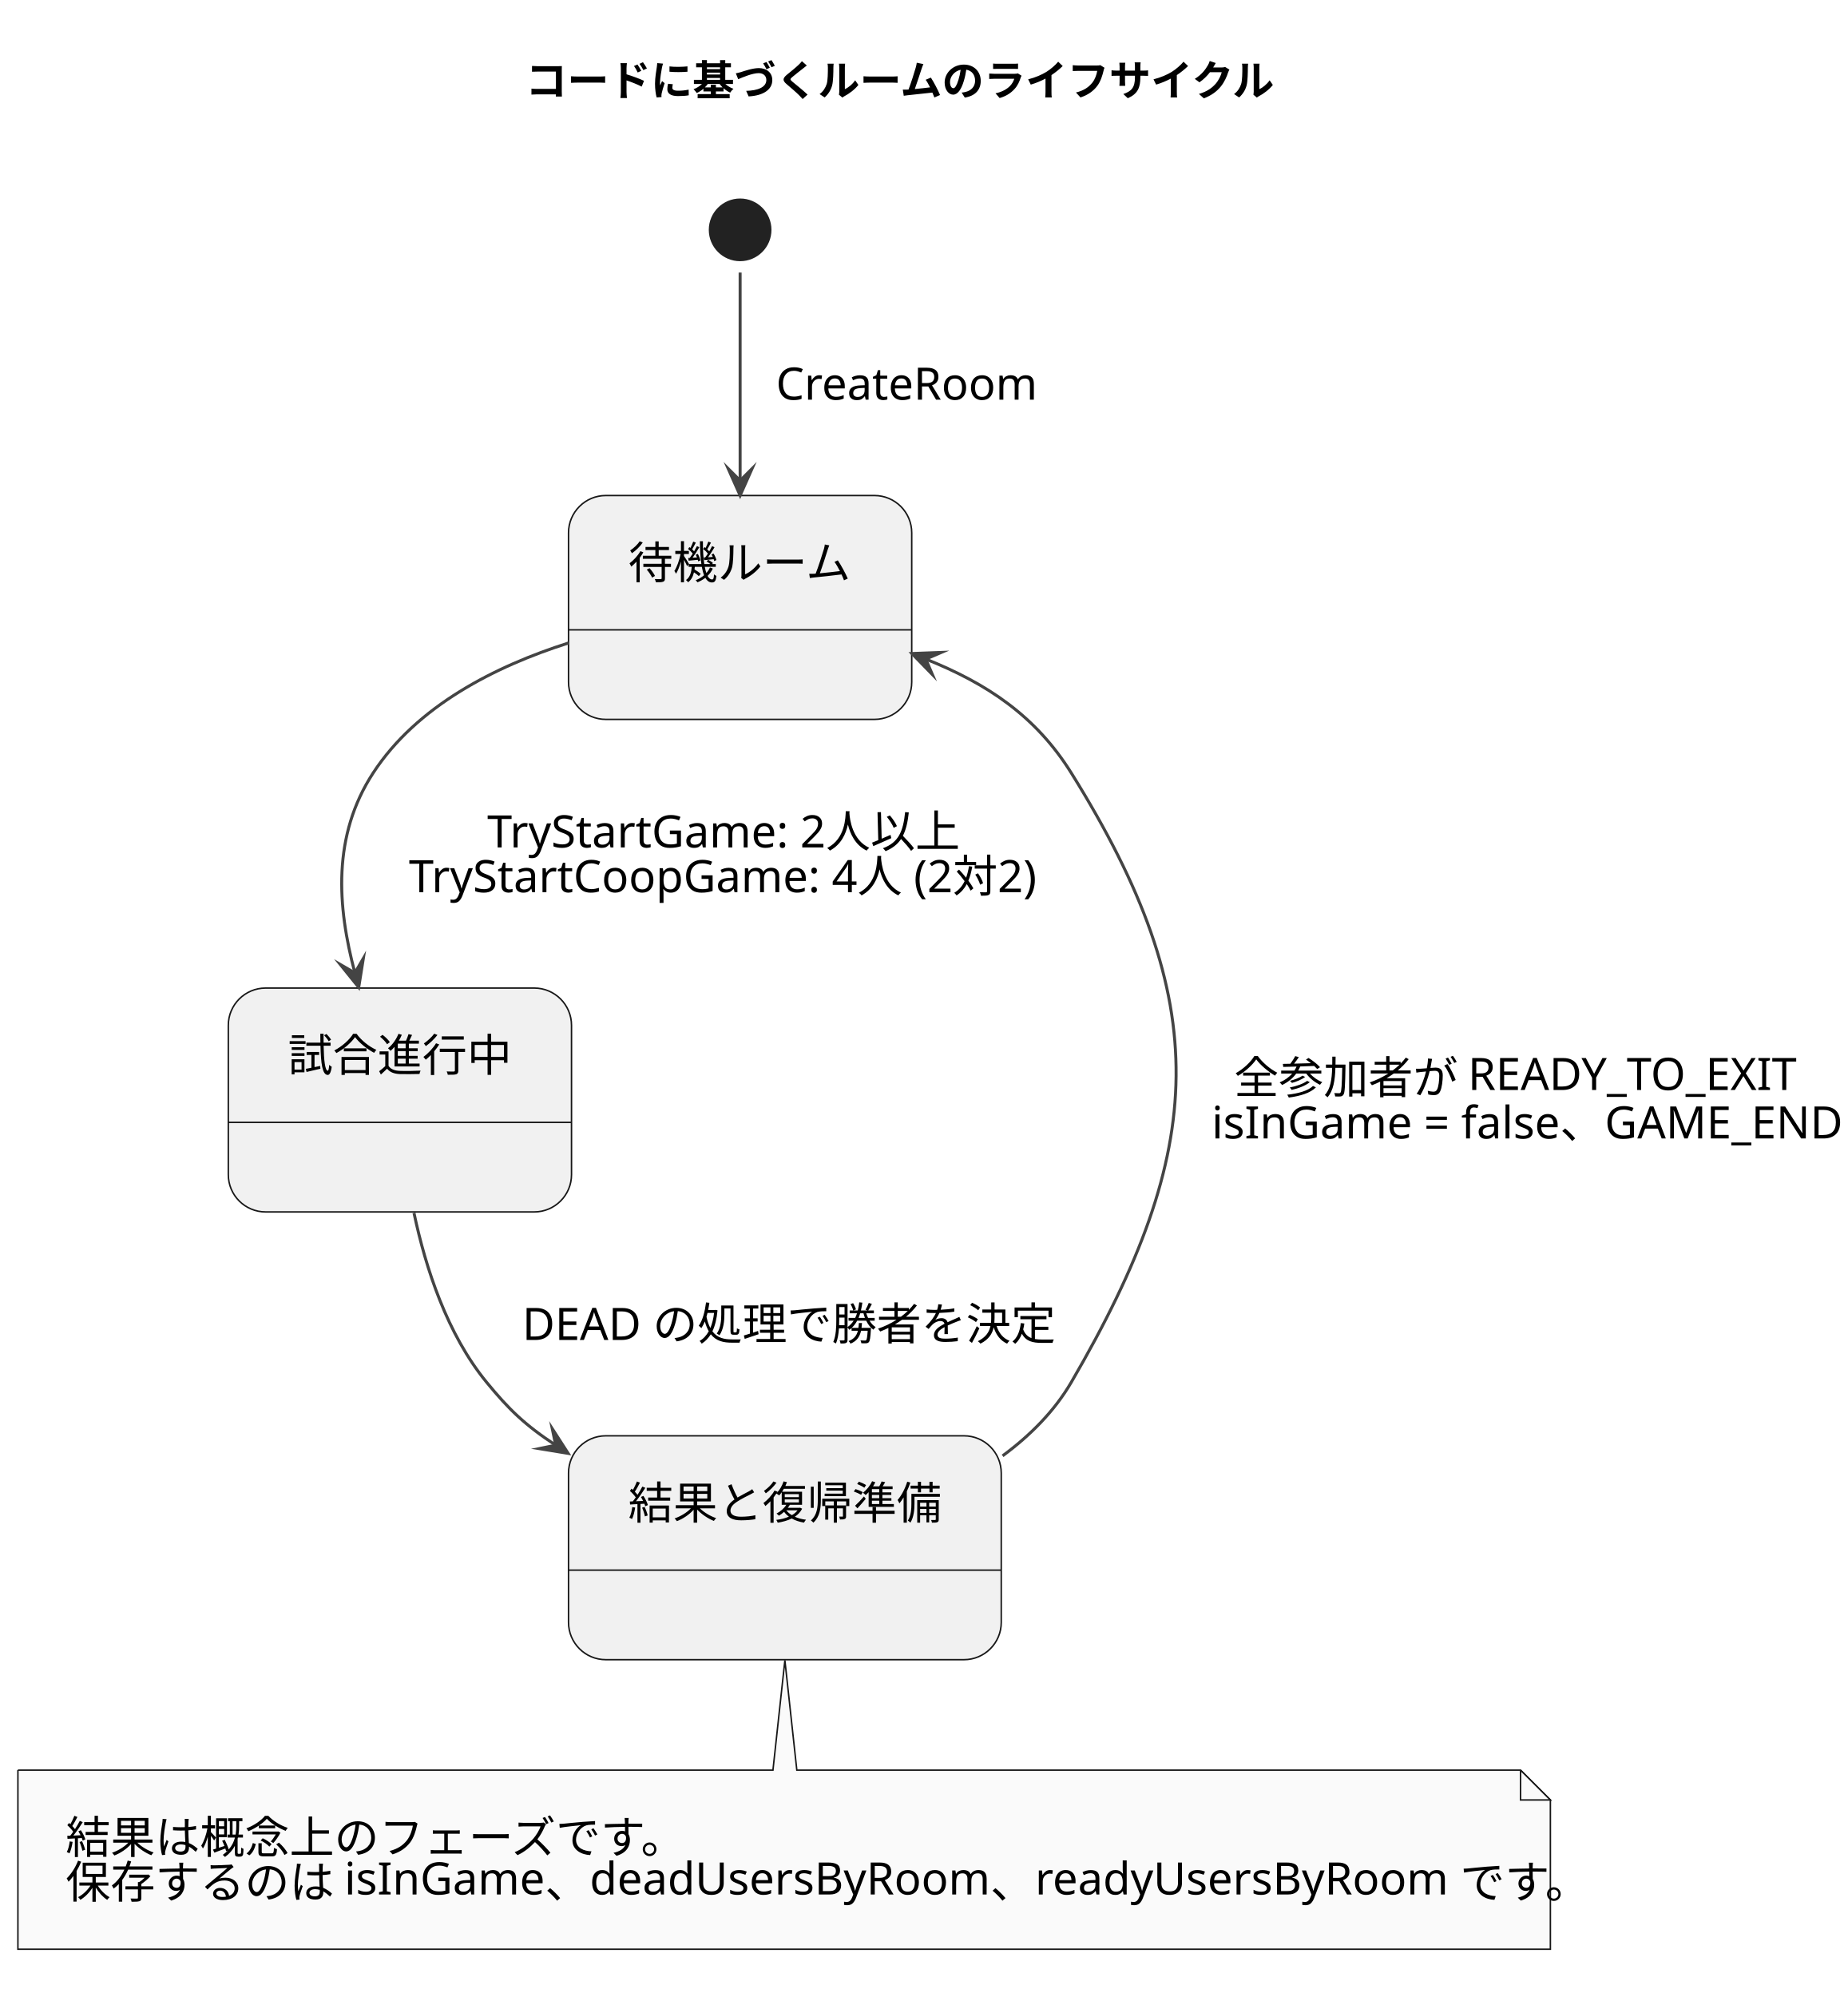
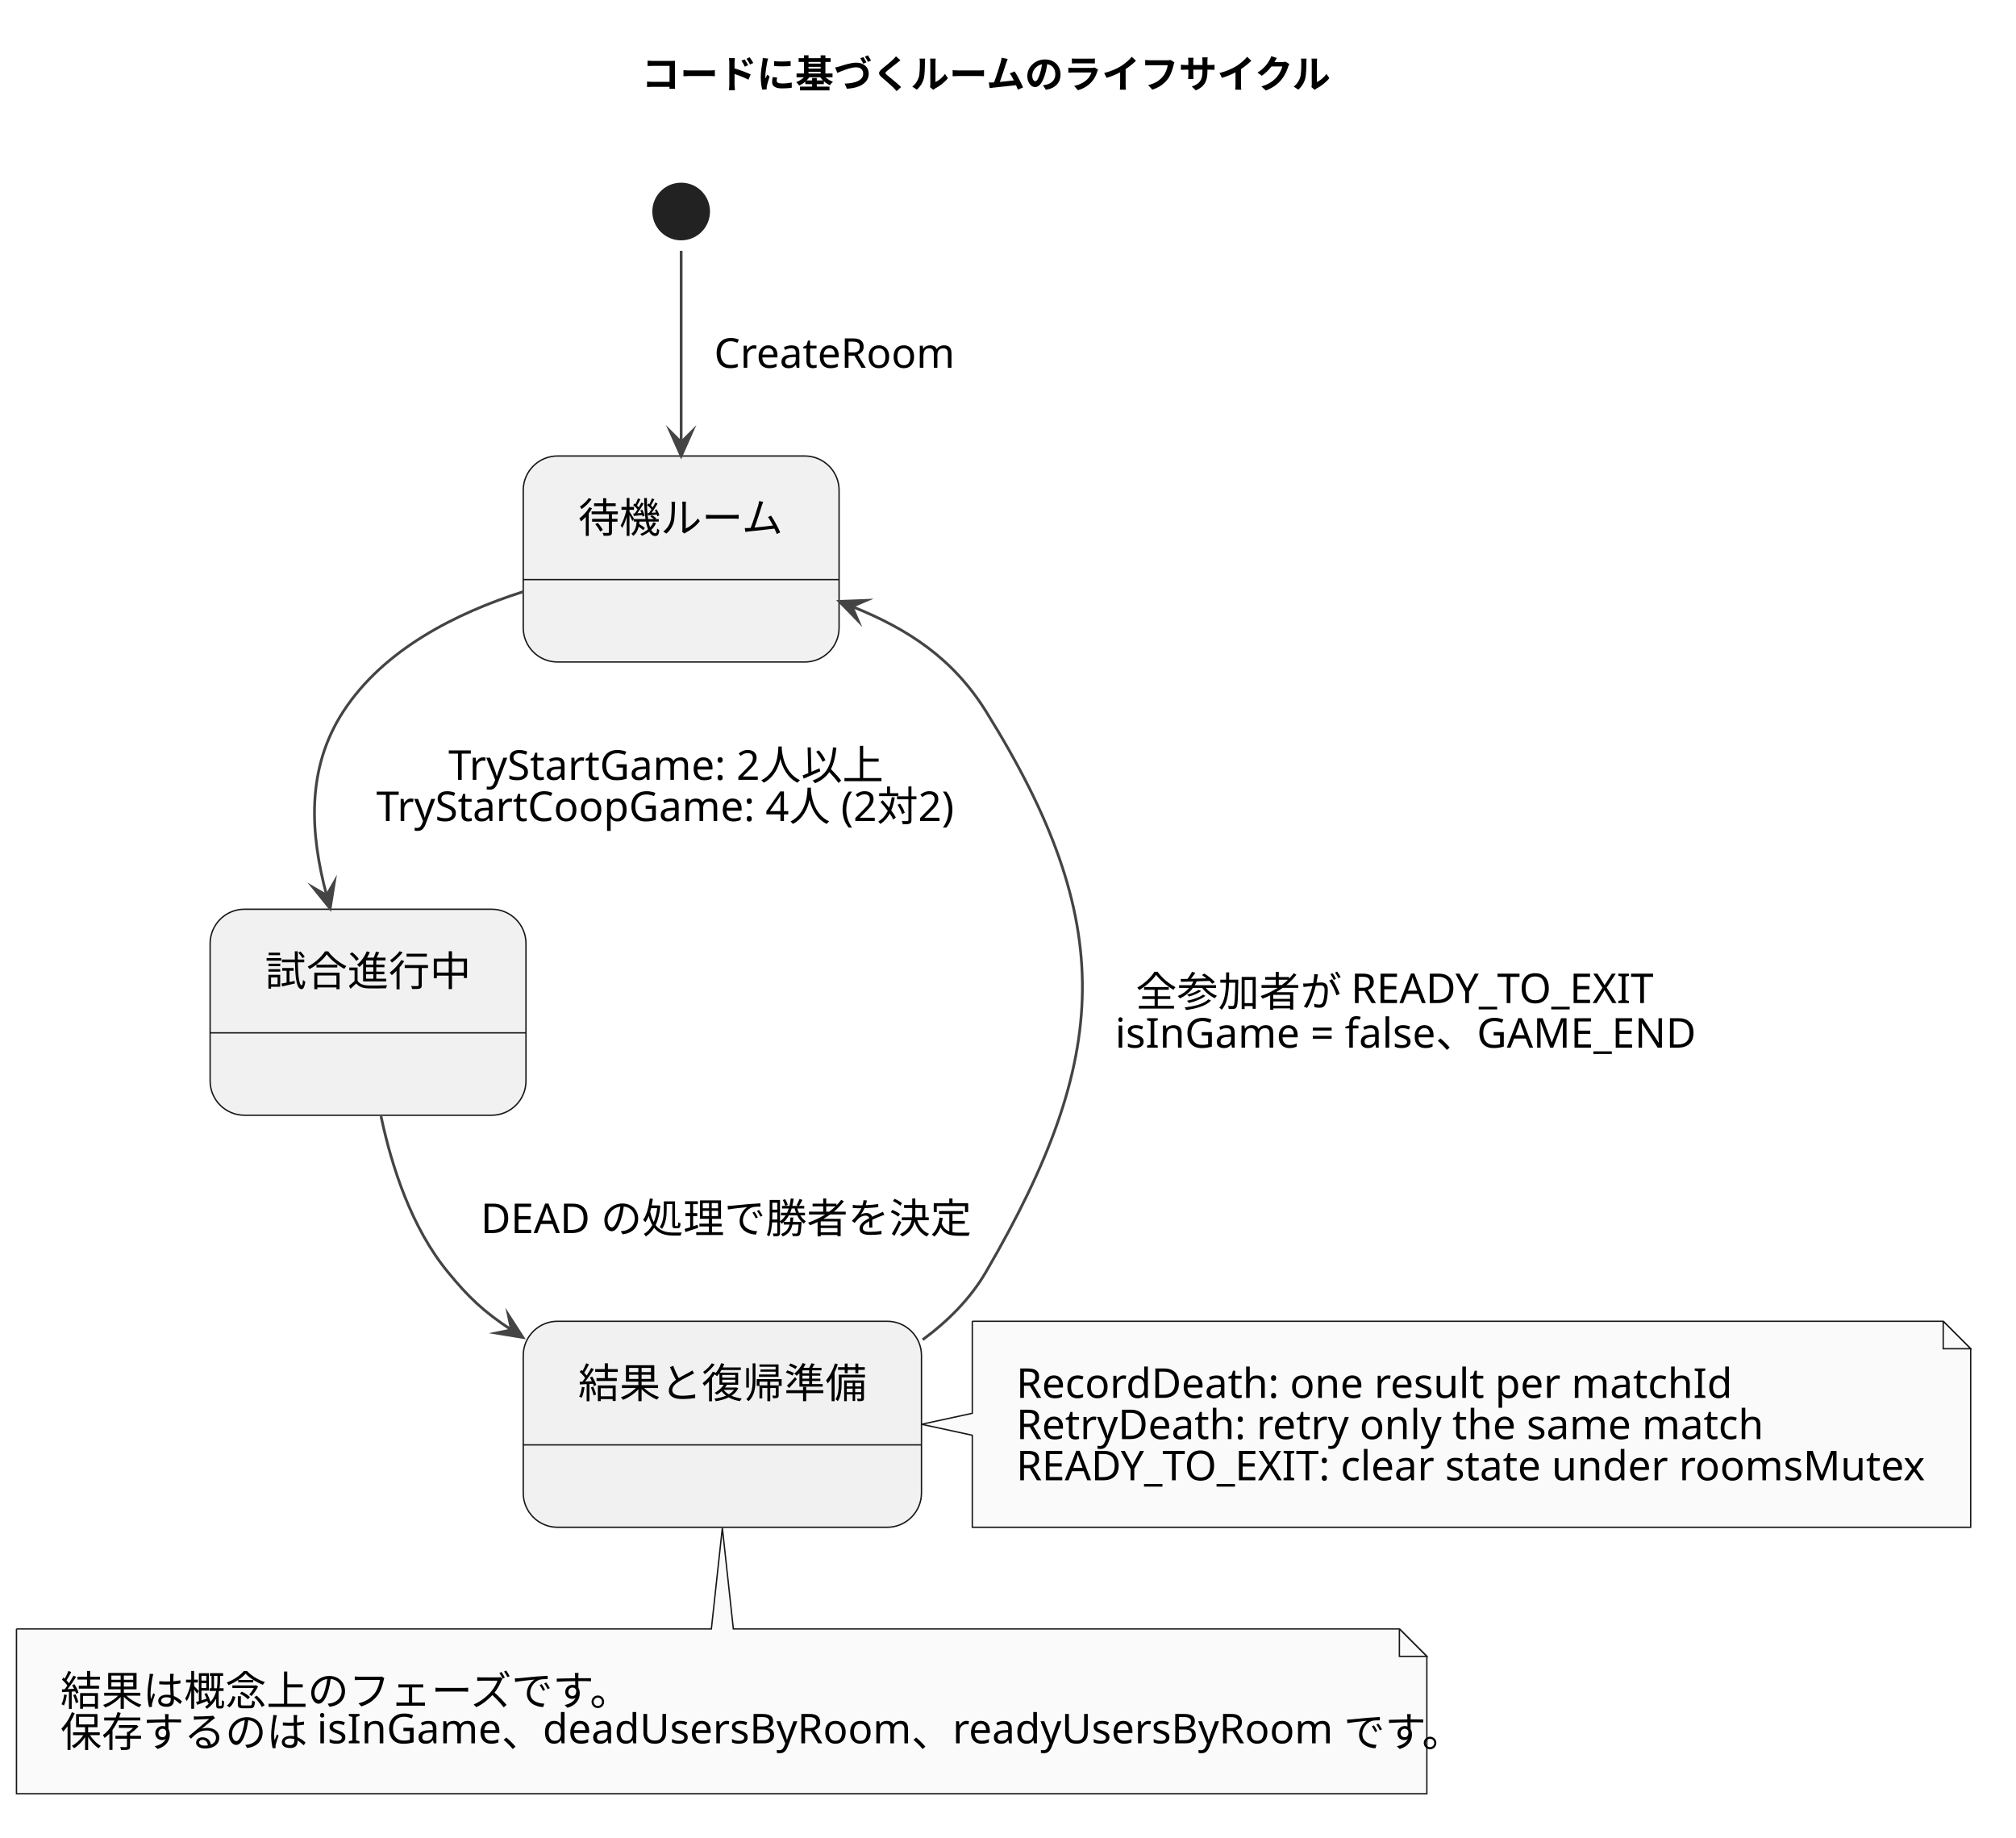
- <svg xmlns="http://www.w3.org/2000/svg" version="1.1" data-diagram-type="STATE" style="width:619px;height:669px;background:#FFFFFF;" width="619px" height="669px" viewBox="0 0 619 669" zoomAndPan="magnify" preserveAspectRatio="none" contentStyleType="text/css">
+ <svg xmlns="http://www.w3.org/2000/svg" version="1.1" data-diagram-type="STATE" style="width:734px;height:669px;background:#FFFFFF;" width="734px" height="669px" viewBox="0 0 734 669" zoomAndPan="magnify" preserveAspectRatio="none" contentStyleType="text/css">
  <defs />
  <g font-family="sans-serif" lengthAdjust="spacing">
    <g class="title" data-source-line="11">
-       <text x="176.063" y="32.031" fill="#000" font-size="14" textLength="259.875" font-weight="700" font-family="'MS Gothic'">コードに基づくルームのライフサイクル</text>
+       <text x="233.563" y="32.031" fill="#000" font-size="14" textLength="259.875" font-weight="700" font-family="'MS Gothic'">コードに基づくルームのライフサイクル</text>
    </g>
    <g class="entity" data-qualified-name="Waiting" id="ent0001" data-source-line="12">
      <rect x="190.5" y="166" width="115" height="75" fill="#F1F1F1" style="stroke:#181818;stroke-width:0.5;" rx="12.5" ry="12.5" />
      <line x1="190.5" y1="211" x2="305.5" y2="211" style="stroke:#181818;stroke-width:0.5;" />
      <text x="210.5" y="193.891" fill="#000" font-size="15" textLength="75" font-family="'MS Gothic'">待機ルーム</text>
    </g>
    <g class="entity" data-qualified-name="Playing" id="ent0002" data-source-line="13">
      <rect x="76.5" y="331" width="115" height="75" fill="#F1F1F1" style="stroke:#181818;stroke-width:0.5;" rx="12.5" ry="12.5" />
      <line x1="76.5" y1="376" x2="191.5" y2="376" style="stroke:#181818;stroke-width:0.5;" />
      <text x="96.5" y="358.891" fill="#000" font-size="15" textLength="75" font-family="'MS Gothic'">試合進行中</text>
    </g>
    <g class="entity" data-qualified-name="Results" id="ent0003" data-source-line="14">
      <rect x="190.5" y="481" width="145" height="75" fill="#F1F1F1" style="stroke:#181818;stroke-width:0.5;" rx="12.5" ry="12.5" />
      <line x1="190.5" y1="526" x2="335.5" y2="526" style="stroke:#181818;stroke-width:0.5;" />
      <text x="210.5" y="508.891" fill="#000" font-size="15" textLength="105" font-family="'MS Gothic'">結果と復帰準備</text>
    </g>
    <g class="start_entity" data-qualified-name=".start." id="ent0004" data-source-line="15">
      <ellipse cx="248" cy="77" rx="10" ry="10" fill="#222" style="stroke:#222;stroke-width:1;" />
    </g>
    <g class="entity" data-qualified-name="GMN9" id="ent0010" data-source-line="20">
      <path d="M6,593 L6,653 A0,0 0 0 0 6,653 L519.5,653 A0,0 0 0 0 519.5,653 L519.5,603 L509.5,593 L267,593 L263,556.215 L259,593 L6,593 A0,0 0 0 0 6,593" style="stroke:#181818;stroke-width:0.5;" fill="#FAFAFA" />
      <path d="M509.5,593 L509.5,603 L519.5,603 L509.5,593" style="stroke:#181818;stroke-width:0.5;" fill="#FAFAFA" />
      <text x="22" y="620.891" fill="#000" font-size="15" textLength="210" font-family="'MS Gothic'">結果は概念上のフェーズです。</text>
      <text x="22" y="635.891" fill="#000" font-size="15" textLength="472.5" font-family="'MS Gothic'">保存するのは isInGame、deadUsersByRoom、readyUsersByRoom です。</text>
    </g>
+     <g class="entity" data-qualified-name="GMN12" id="ent0013" data-source-line="24">
+       <path d="M354,481 L354,514.5 L335.516,518.5 L354,522.5 L354,556 A0,0 0 0 0 354,556 L717.5,556 A0,0 0 0 0 717.5,556 L717.5,491 L707.5,481 L354,481 A0,0 0 0 0 354,481" style="stroke:#181818;stroke-width:0.5;" fill="#FAFAFA" />
+       <path d="M707.5,481 L707.5,491 L717.5,491 L707.5,481" style="stroke:#181818;stroke-width:0.5;" fill="#FAFAFA" />
+       <text x="370" y="508.891" fill="#000" font-size="15" textLength="262.5" font-family="'MS Gothic'">RecordDeath: one result per matchId</text>
+       <text x="370" y="523.891" fill="#000" font-size="15" textLength="277.5" font-family="'MS Gothic'">RetryDeath: retry only the same match</text>
+       <text x="370" y="538.891" fill="#000" font-size="15" textLength="322.5" font-family="'MS Gothic'">READY_TO_EXIT: clear state under roomsMutex</text>
+     </g>
    <g class="link" data-entity-1="ent0004" data-entity-2="ent0001" id="lnk5" data-link-type="dependency">
      <polygon points="248,165.995,252,156.995,248,160.995,244,156.995,248,165.995" fill="#444" style="stroke:#444;stroke-width:1;stroke-linejoin:miter;stroke-miterlimit:10;" />
      <path d="M248,91.305 C248,108.126 248,135.499 248,160.995" style="stroke:#444;stroke-width:1;" fill="none" />
      <text x="260" y="133.891" fill="#000" font-size="15" textLength="75" font-family="'MS Gothic'">CreateRoom</text>
    </g>
    <g class="link" data-entity-1="ent0001" data-entity-2="ent0002" id="lnk6" data-link-type="dependency">
      <polygon points="120.201,330.766,121.754,321.04,118.916,325.934,114.022,323.096,120.201,330.766" fill="#444" style="stroke:#444;stroke-width:1;stroke-linejoin:miter;stroke-miterlimit:10;" />
      <path d="M190.495,215.398 C165.958,223.202 139.649,236.486 125,259 C111.341,279.992 112.947,303.488 118.916,325.934" style="stroke:#444;stroke-width:1;" fill="none" />
      <text x="163.25" y="283.891" fill="#000" font-size="15" textLength="157.5" font-family="'MS Gothic'">TryStartGame: 2人以上</text>
      <text x="137" y="298.891" fill="#000" font-size="15" textLength="210" font-family="'MS Gothic'">TryStartCoopGame: 4人 (2対2)</text>
    </g>
    <g class="link" data-entity-1="ent0002" data-entity-2="ent0003" id="lnk7" data-link-type="dependency">
      <polygon points="190.377,486.884,185.049,478.601,186.197,484.14,180.658,485.288,190.377,486.884" fill="#444" style="stroke:#444;stroke-width:1;stroke-linejoin:miter;stroke-miterlimit:10;" />
      <path d="M138.719,406.35 C142.659,424.973 149.861,446.96 163,463 C170.58,472.254 175.982,477.434 186.197,484.14" style="stroke:#444;stroke-width:1;" fill="none" />
      <text x="175" y="448.891" fill="#000" font-size="15" textLength="172.5" font-family="'MS Gothic'">DEAD の処理で勝者を決定</text>
    </g>
    <g class="link" data-entity-1="ent0003" data-entity-2="ent0001" id="lnk8" data-link-type="dependency">
      <polygon points="305.565,218.929,312.432,225.989,310.206,220.789,315.407,218.563,305.565,218.929" fill="#444" style="stroke:#444;stroke-width:1;stroke-linejoin:miter;stroke-miterlimit:10;" />
      <path d="M335.946,487.71 C345.145,480.934 353.311,472.772 359,463 C404.618,384.645 406.945,335.953 359,259 C347.023,239.777 330.708,229.001 310.206,220.789" style="stroke:#444;stroke-width:1;" fill="none" />
      <text x="413.5" y="366.391" fill="#000" font-size="15" textLength="180" font-family="'MS Gothic'">全参加者が READY_TO_EXIT</text>
      <text x="406" y="381.391" fill="#000" font-size="15" textLength="195" font-family="'MS Gothic'">isInGame = false、GAME_END</text>
    </g>
  </g>
</svg>
